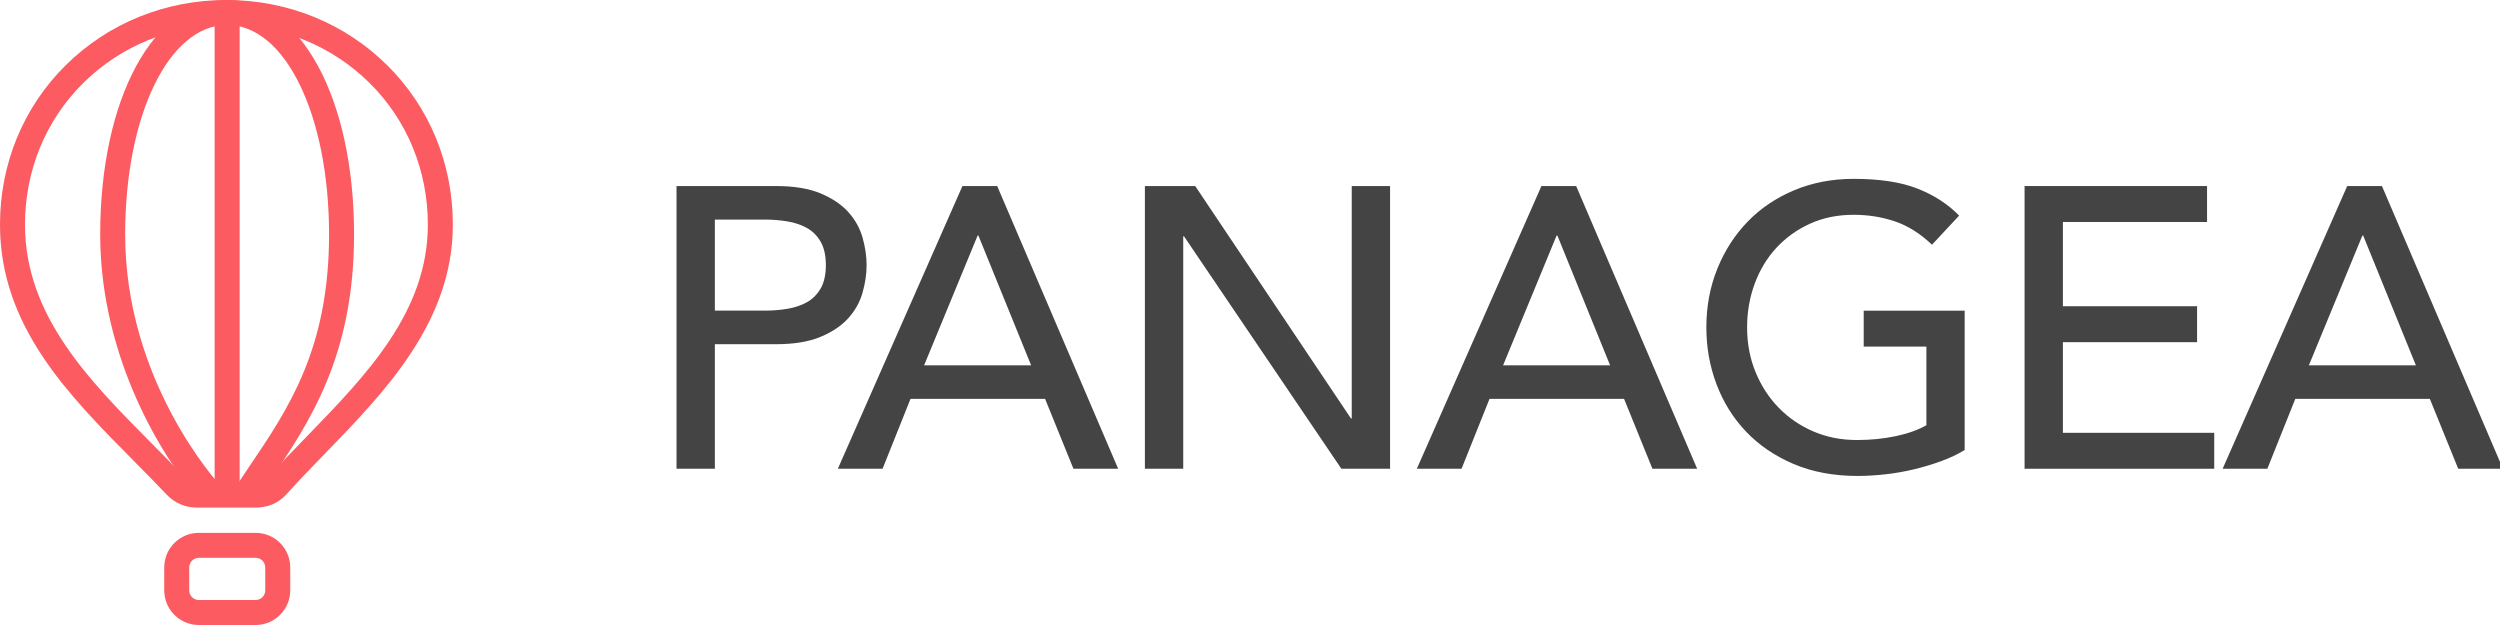
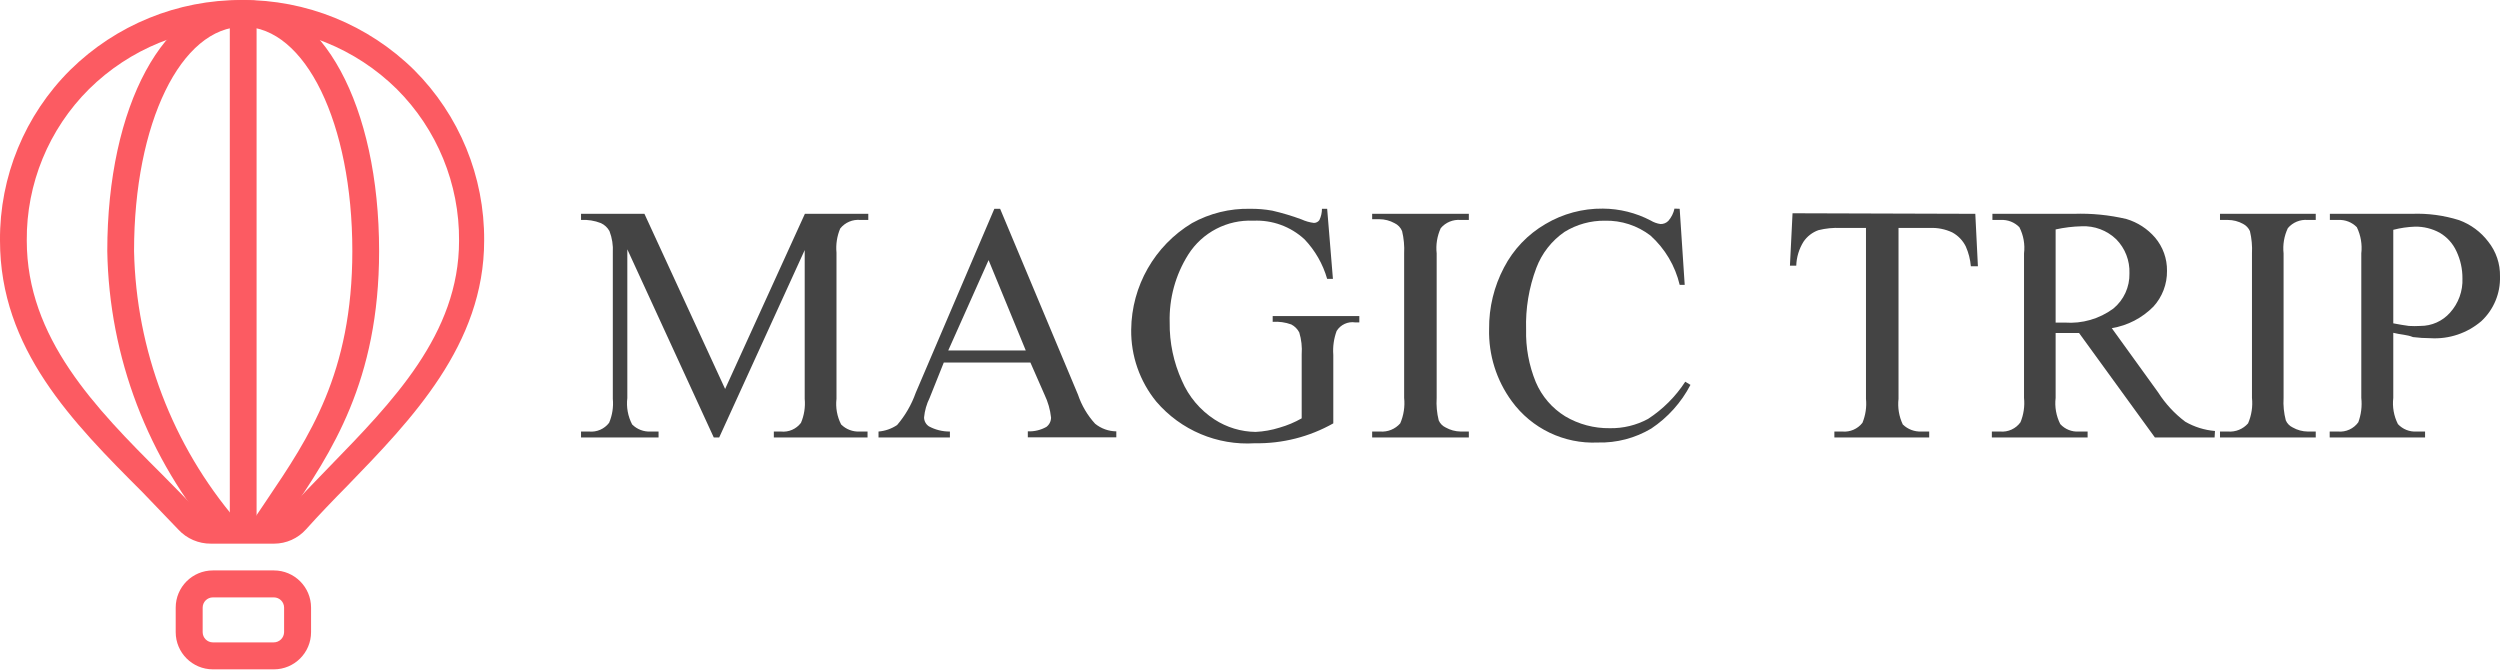
- <svg xmlns="http://www.w3.org/2000/svg" version="1.1" id="Layer_1" x="0px" y="0px" width="144px" height="36px" viewBox="0 0 144 36" enable-background="new 0 0 144 36" xml:space="preserve">
-   <g>
-     <path fill="#444444" d="M38.968,10.716h5.727c1.042,0,1.901,0.142,2.576,0.426c0.674,0.284,1.208,0.644,1.599,1.081   s0.663,0.928,0.816,1.472c0.153,0.544,0.23,1.07,0.23,1.576s-0.077,1.031-0.23,1.576c-0.153,0.544-0.425,1.035-0.816,1.472   s-0.924,0.798-1.599,1.081c-0.675,0.284-1.534,0.426-2.576,0.426h-3.519V27h-2.208V10.716z M41.176,17.892h2.898   c0.429,0,0.854-0.035,1.276-0.104c0.421-0.069,0.797-0.196,1.127-0.379c0.33-0.184,0.594-0.449,0.793-0.793   c0.199-0.345,0.299-0.794,0.299-1.346c0-0.552-0.1-1-0.299-1.346c-0.199-0.345-0.464-0.609-0.793-0.793   c-0.33-0.184-0.706-0.311-1.127-0.379c-0.422-0.069-0.848-0.104-1.276-0.104h-2.898V17.892z" />
-     <path fill="#444444" d="M55.436,10.716h2.002L64.406,27H61.83l-1.633-4.025h-7.752L50.836,27H48.26L55.436,10.716z M59.393,21.043   l-3.037-7.475h-0.045l-3.082,7.475H59.393z" />
-     <path fill="#444444" d="M65.946,10.716h2.898l8.97,13.386h0.046V10.716h2.208V27h-2.806L68.2,13.614h-0.046V27h-2.208V10.716z" />
-     <path fill="#444444" d="M88.786,10.716h2.001L97.756,27H95.18l-1.633-4.025h-7.751L84.186,27H81.61L88.786,10.716z M92.742,21.043   l-3.036-7.475H89.66l-3.082,7.475H92.742z" />
-     <path fill="#444444" d="M113.165,17.892v8.027c-0.398,0.245-0.851,0.46-1.356,0.644c-0.507,0.185-1.032,0.342-1.576,0.473   c-0.544,0.129-1.097,0.226-1.656,0.287c-0.56,0.061-1.085,0.092-1.575,0.092c-1.38,0-2.61-0.23-3.691-0.689   c-1.081-0.461-1.993-1.082-2.737-1.863c-0.743-0.782-1.311-1.691-1.701-2.726c-0.392-1.035-0.587-2.128-0.587-3.278   c0-1.211,0.211-2.338,0.633-3.381c0.421-1.042,1.004-1.947,1.748-2.714c0.743-0.767,1.636-1.369,2.679-1.806   s2.186-0.656,3.428-0.656c1.502,0,2.729,0.188,3.68,0.564c0.95,0.375,1.748,0.893,2.392,1.552l-1.563,1.679   c-0.675-0.644-1.388-1.093-2.14-1.346c-0.751-0.253-1.54-0.379-2.368-0.379c-0.936,0-1.779,0.172-2.53,0.518   c-0.752,0.345-1.396,0.809-1.932,1.391c-0.537,0.583-0.951,1.269-1.242,2.059c-0.292,0.79-0.438,1.629-0.438,2.519   c0,0.919,0.161,1.775,0.483,2.564c0.322,0.791,0.767,1.477,1.334,2.059c0.567,0.584,1.234,1.039,2.001,1.369   s1.602,0.494,2.507,0.494c0.782,0,1.521-0.072,2.22-0.219c0.697-0.145,1.291-0.355,1.782-0.632v-4.531h-3.611v-2.07H113.165z" />
-     <path fill="#444444" d="M116.615,10.716h10.511v2.07h-8.303v4.853h7.729v2.07h-7.729v5.221h8.717V27h-10.925V10.716z" />
-     <path fill="#444444" d="M135.199,10.716h2.001L144.169,27h-2.576l-1.633-4.025h-7.751L130.599,27h-2.575L135.199,10.716z    M139.155,21.043l-3.036-7.475h-0.046l-3.082,7.475H139.155z" />
-   </g>
-   <g>
-     <path fill="#FC5B62" d="M14.725,36h-3.272c-1.099,0-1.993-0.895-1.993-1.993v-1.323c0-1.099,0.894-1.992,1.993-1.992h3.272   c1.099,0,1.993,0.894,1.993,1.992v1.323C16.717,35.105,15.823,36,14.725,36z M11.453,32.131c-0.305,0-0.553,0.248-0.553,0.553   v1.323c0,0.305,0.249,0.553,0.553,0.553h3.272c0.305,0,0.553-0.248,0.553-0.553v-1.323c0-0.305-0.248-0.553-0.553-0.553H11.453z    M14.736,29.237H11.35c-0.681,0-1.29-0.262-1.758-0.756c-0.622-0.659-1.269-1.312-1.919-1.967C3.901,22.708,0,18.771,0,12.939   c0-3.505,1.342-6.764,3.78-9.177C6.229,1.336,9.52,0,13.042,0c3.526,0,6.815,1.336,9.265,3.762   c2.436,2.415,3.777,5.674,3.777,9.177c0,5.602-3.912,9.632-7.365,13.188c-0.764,0.788-1.516,1.562-2.214,2.339   C16.054,28.971,15.441,29.237,14.736,29.237z M13.042,1.44c-3.142,0-6.071,1.188-8.25,3.346C2.631,6.925,1.44,9.821,1.44,12.939   c0,5.24,3.689,8.962,7.256,12.562c0.658,0.663,1.312,1.323,1.942,1.99c0.194,0.205,0.428,0.306,0.711,0.306h3.386   c0.293,0,0.522-0.096,0.699-0.292c0.709-0.79,1.475-1.578,2.252-2.38c3.421-3.524,6.958-7.168,6.958-12.186   c0-3.116-1.19-6.012-3.352-8.154C19.117,2.628,16.186,1.44,13.042,1.44z" />
-   </g>
-   <g>
-     <path fill="#FC5B62" d="M11.675,28.996c-2.193-2.367-5.904-8.295-5.904-15.494C5.771,5.678,8.845,0,13.082,0   c4.236,0,7.312,5.678,7.312,13.503c0,7.027-2.577,10.833-4.851,14.19c-0.275,0.406-0.547,0.808-0.81,1.209l-1.204-0.789   c0.267-0.407,0.542-0.815,0.822-1.228c2.262-3.342,4.603-6.797,4.603-13.383c0-6.876-2.525-12.063-5.872-12.063   c-3.347,0-5.872,5.186-5.872,12.062c0,8.458,5.295,14.272,5.52,14.516L11.675,28.996z" />
-   </g>
-   <g>
-     <rect x="12.363" y="0.72" fill="#FC5B62" width="1.44" height="27.787" />
-   </g>
+ <svg xmlns="http://www.w3.org/2000/svg" id="Layer_1" data-name="Layer 1" viewBox="0 0 134.46 36">
+   <defs>
+     <style>.cls-1{fill:#fc5b62;}.cls-2{fill:#444;}</style>
+   </defs>
+   <path class="cls-1" d="M14.73,36H11.45a2,2,0,0,1-2-2V32.68a2,2,0,0,1,2-2h3.28a2,2,0,0,1,2,2V34A2,2,0,0,1,14.73,36Zm-3.28-3.87a.55.55,0,0,0-.55.55V34a.55.55,0,0,0,.55.55h3.27a.56.56,0,0,0,.56-.55V32.68a.55.55,0,0,0-.55-.55Zm3.29-2.89H11.35a2.36,2.36,0,0,1-1.76-.76c-.62-.66-1.27-1.31-1.92-2C3.9,22.71,0,18.77,0,12.94A12.8,12.8,0,0,1,3.78,3.76,13.08,13.08,0,0,1,13,0a13.09,13.09,0,0,1,9.27,3.76,12.85,12.85,0,0,1,3.77,9.18c0,5.6-3.91,9.63-7.36,13.19-.77.78-1.52,1.56-2.22,2.34A2.31,2.31,0,0,1,14.74,29.24ZM13,1.44A11.63,11.63,0,0,0,4.79,4.79a11.36,11.36,0,0,0-3.35,8.15c0,5.24,3.69,9,7.26,12.56.65.66,1.31,1.32,1.94,2a.92.92,0,0,0,.71.31h3.39a.86.86,0,0,0,.69-.3c.71-.79,1.48-1.57,2.26-2.38,3.42-3.52,7-7.16,7-12.18a11.4,11.4,0,0,0-3.35-8.16A11.63,11.63,0,0,0,13,1.44Z" />
+   <path class="cls-1" d="M11.68,29A24.35,24.35,0,0,1,5.77,13.5C5.77,5.68,8.85,0,13.08,0s7.31,5.68,7.31,13.5c0,7-2.57,10.84-4.85,14.19l-.81,1.21-1.2-.79.82-1.22c2.26-3.35,4.6-6.8,4.6-13.39,0-6.87-2.52-12.06-5.87-12.06S7.21,6.62,7.21,13.5A23.05,23.05,0,0,0,12.73,28Z" />
+   <rect class="cls-1" x="12.36" y="0.72" width="1.44" height="27.79" />
+   <path class="cls-2" d="M38.39,23.53,33.74,13.41v8A2.43,2.43,0,0,0,34,22.83a1.31,1.31,0,0,0,1,.38h.42v.32H31.25v-.32h.43a1.21,1.21,0,0,0,1.08-.47,2.66,2.66,0,0,0,.2-1.29V13.59a2.77,2.77,0,0,0-.18-1.16,1,1,0,0,0-.46-.43,2.51,2.51,0,0,0-1.07-.17V11.5h3.41L39,20.92l4.29-9.42h3.41v.33h-.42a1.24,1.24,0,0,0-1.09.46,2.69,2.69,0,0,0-.2,1.3v7.86a2.41,2.41,0,0,0,.25,1.38,1.32,1.32,0,0,0,1,.38h.42v.32H41.62v-.32H42a1.19,1.19,0,0,0,1.08-.47,2.66,2.66,0,0,0,.2-1.29v-8L38.68,23.53Z" />
+   <path class="cls-2" d="M55.42,19.5H50.76L50,21.4a3,3,0,0,0-.3,1.05.58.58,0,0,0,.26.48,2.33,2.33,0,0,0,1.13.28v.32H47.25v-.32a2.11,2.11,0,0,0,1-.35,5.48,5.48,0,0,0,1-1.73l4.23-9.9h.31l4.19,10a4.38,4.38,0,0,0,.92,1.56,1.84,1.84,0,0,0,1.14.41v.32H55.28v-.32a1.89,1.89,0,0,0,1-.24.63.63,0,0,0,.25-.5,3.78,3.78,0,0,0-.35-1.23Zm-.25-.65-2-4.86L51,18.85Z" />
+   <path class="cls-2" d="M71.38,11.23,71.69,15h-.31a5.13,5.13,0,0,0-1.22-2.13,3.79,3.79,0,0,0-2.75-1,3.93,3.93,0,0,0-3.5,1.82,6.5,6.5,0,0,0-1,3.65,7.33,7.33,0,0,0,.66,3.14,4.69,4.69,0,0,0,1.75,2.08,4.16,4.16,0,0,0,2.21.67A5.07,5.07,0,0,0,68.82,23a5.37,5.37,0,0,0,1.19-.5V19.06a3.27,3.27,0,0,0-.13-1.18,1,1,0,0,0-.43-.43,2.45,2.45,0,0,0-1-.14V17h4.66v.34h-.22a1,1,0,0,0-1,.46,3.06,3.06,0,0,0-.18,1.29v3.68a8.28,8.28,0,0,1-4.22,1.07,6.44,6.44,0,0,1-5.3-2.24,6,6,0,0,1-1.35-3.87A6.77,6.77,0,0,1,64.11,12a6.18,6.18,0,0,1,3.13-.77,6.29,6.29,0,0,1,1.19.1A12.82,12.82,0,0,1,70,11.8a2.24,2.24,0,0,0,.67.19.36.36,0,0,0,.29-.15,1.39,1.39,0,0,0,.14-.61Z" />
+   <path class="cls-2" d="M79,23.21v.32H73.8v-.32h.43a1.3,1.3,0,0,0,1.08-.44,2.73,2.73,0,0,0,.21-1.37V13.63a4.21,4.21,0,0,0-.11-1.2A.81.81,0,0,0,75,12a1.69,1.69,0,0,0-.81-.21H73.8V11.5H79v.33h-.44a1.26,1.26,0,0,0-1.07.44,2.57,2.57,0,0,0-.22,1.36V21.4a3.94,3.94,0,0,0,.11,1.21.75.75,0,0,0,.37.38,1.7,1.7,0,0,0,.81.22Z" />
+   <path class="cls-2" d="M90.34,11.23l.27,4.09h-.27a5.17,5.17,0,0,0-1.57-2.65,3.88,3.88,0,0,0-2.45-.8,4.05,4.05,0,0,0-2.17.6,4.11,4.11,0,0,0-1.52,1.94,8.64,8.64,0,0,0-.55,3.31,7,7,0,0,0,.52,2.83,4,4,0,0,0,1.58,1.84,4.58,4.58,0,0,0,2.4.64,4.16,4.16,0,0,0,2.06-.5,6.82,6.82,0,0,0,2-2l.28.17a6.35,6.35,0,0,1-2.11,2.35,5.34,5.34,0,0,1-2.87.75,5.42,5.42,0,0,1-4.63-2.22,6.31,6.31,0,0,1-1.22-3.89,6.94,6.94,0,0,1,.8-3.3,5.79,5.79,0,0,1,2.23-2.34,5.92,5.92,0,0,1,3.09-.83,5.62,5.62,0,0,1,2.57.64,1.4,1.4,0,0,0,.53.19.57.57,0,0,0,.42-.17,1.47,1.47,0,0,0,.33-.66Z" />
+   <path class="cls-2" d="M106.24,11.5l.14,2.82H106a3.31,3.31,0,0,0-.27-1.06,1.73,1.73,0,0,0-.73-.76,2.56,2.56,0,0,0-1.2-.24h-1.69v9.19a2.55,2.55,0,0,0,.23,1.38,1.35,1.35,0,0,0,1,.38h.42v.32h-5.1v-.32h.43a1.23,1.23,0,0,0,1.08-.47,2.7,2.7,0,0,0,.19-1.29V12.26H99a4.16,4.16,0,0,0-1.2.12A1.63,1.63,0,0,0,97,13a2.59,2.59,0,0,0-.39,1.29h-.34l.14-2.82Z" />
+   <path class="cls-2" d="M119.11,23.53H115.9l-4.08-5.62-.73,0h-.53V21.4a2.48,2.48,0,0,0,.25,1.41,1.24,1.24,0,0,0,1,.4h.47v.32h-5.15v-.32h.45a1.21,1.21,0,0,0,1.09-.5,2.72,2.72,0,0,0,.19-1.31V13.63a2.44,2.44,0,0,0-.25-1.41,1.3,1.3,0,0,0-1-.39h-.45V11.5h4.38a10.73,10.73,0,0,1,2.83.28,3.27,3.27,0,0,1,1.54,1,2.71,2.71,0,0,1,.64,1.79,2.8,2.8,0,0,1-.73,1.92,4.08,4.08,0,0,1-2.24,1.16l2.49,3.45a6.05,6.05,0,0,0,1.46,1.58,3.82,3.82,0,0,0,1.6.5Zm-8.55-6.18h.5a3.92,3.92,0,0,0,2.6-.75,2.38,2.38,0,0,0,.87-1.9,2.48,2.48,0,0,0-.71-1.83,2.51,2.51,0,0,0-1.86-.7,7.24,7.24,0,0,0-1.4.17Z" />
+   <path class="cls-2" d="M124.55,23.21v.32H119.4v-.32h.43a1.3,1.3,0,0,0,1.08-.44,2.73,2.73,0,0,0,.21-1.37V13.63a4.21,4.21,0,0,0-.11-1.2.81.81,0,0,0-.37-.39,1.69,1.69,0,0,0-.81-.21h-.43V11.5h5.15v.33h-.43a1.26,1.26,0,0,0-1.07.44,2.54,2.54,0,0,0-.23,1.36V21.4a3.84,3.84,0,0,0,.12,1.21.75.75,0,0,0,.37.38,1.67,1.67,0,0,0,.81.22Z" />
+   <path class="cls-2" d="M128.72,17.9v3.5a2.48,2.48,0,0,0,.25,1.41,1.26,1.26,0,0,0,1,.4h.46v.32H125.3v-.32h.45a1.21,1.21,0,0,0,1.09-.5A2.9,2.9,0,0,0,127,21.4V13.63a2.56,2.56,0,0,0-.24-1.41,1.3,1.3,0,0,0-1-.39h-.45V11.5h4.41a7.51,7.51,0,0,1,2.54.34A3.46,3.46,0,0,1,133.83,13a2.9,2.9,0,0,1,.63,1.87,3.16,3.16,0,0,1-1,2.4,3.85,3.85,0,0,1-2.74.92,7.91,7.91,0,0,1-.94-.06C129.47,18,129.11,18,128.72,17.9Zm0-.51c.32.06.6.11.84.14a5,5,0,0,0,.62,0,2.12,2.12,0,0,0,1.59-.71,2.6,2.6,0,0,0,.67-1.85,3.35,3.35,0,0,0-.32-1.45,2.22,2.22,0,0,0-.9-1,2.68,2.68,0,0,0-1.33-.33,5.46,5.46,0,0,0-1.17.17Z" />
</svg>
